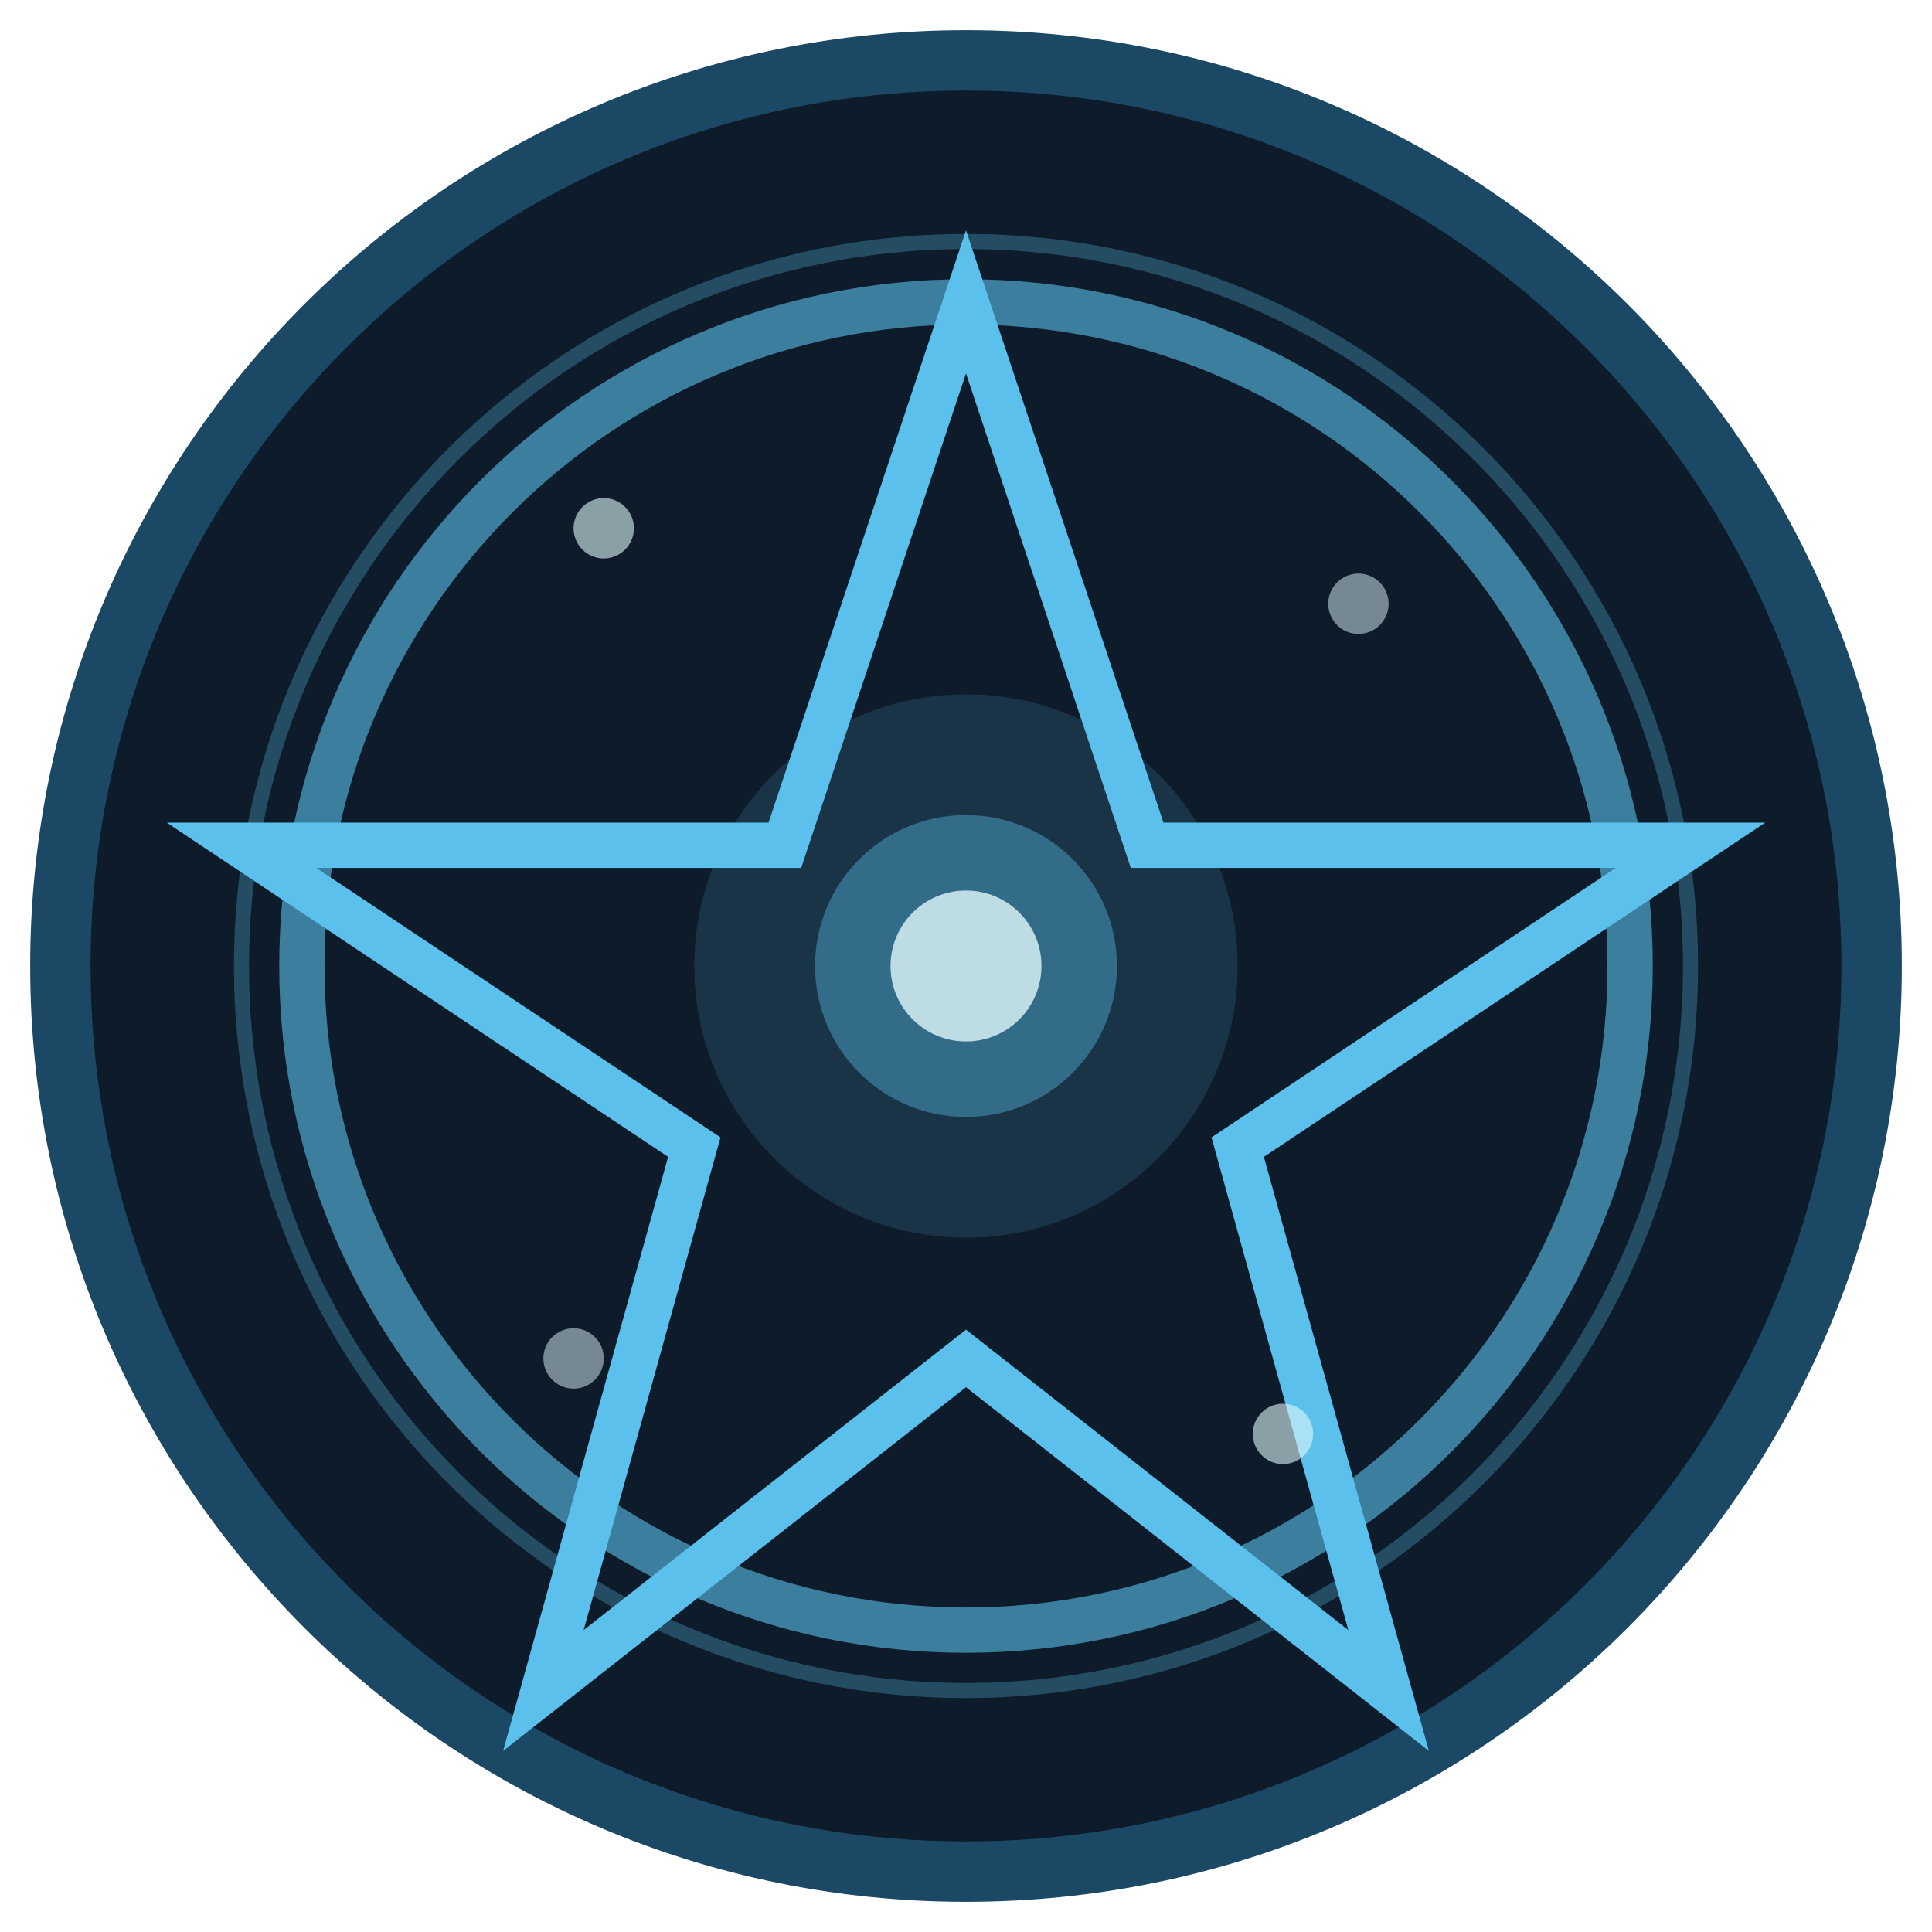
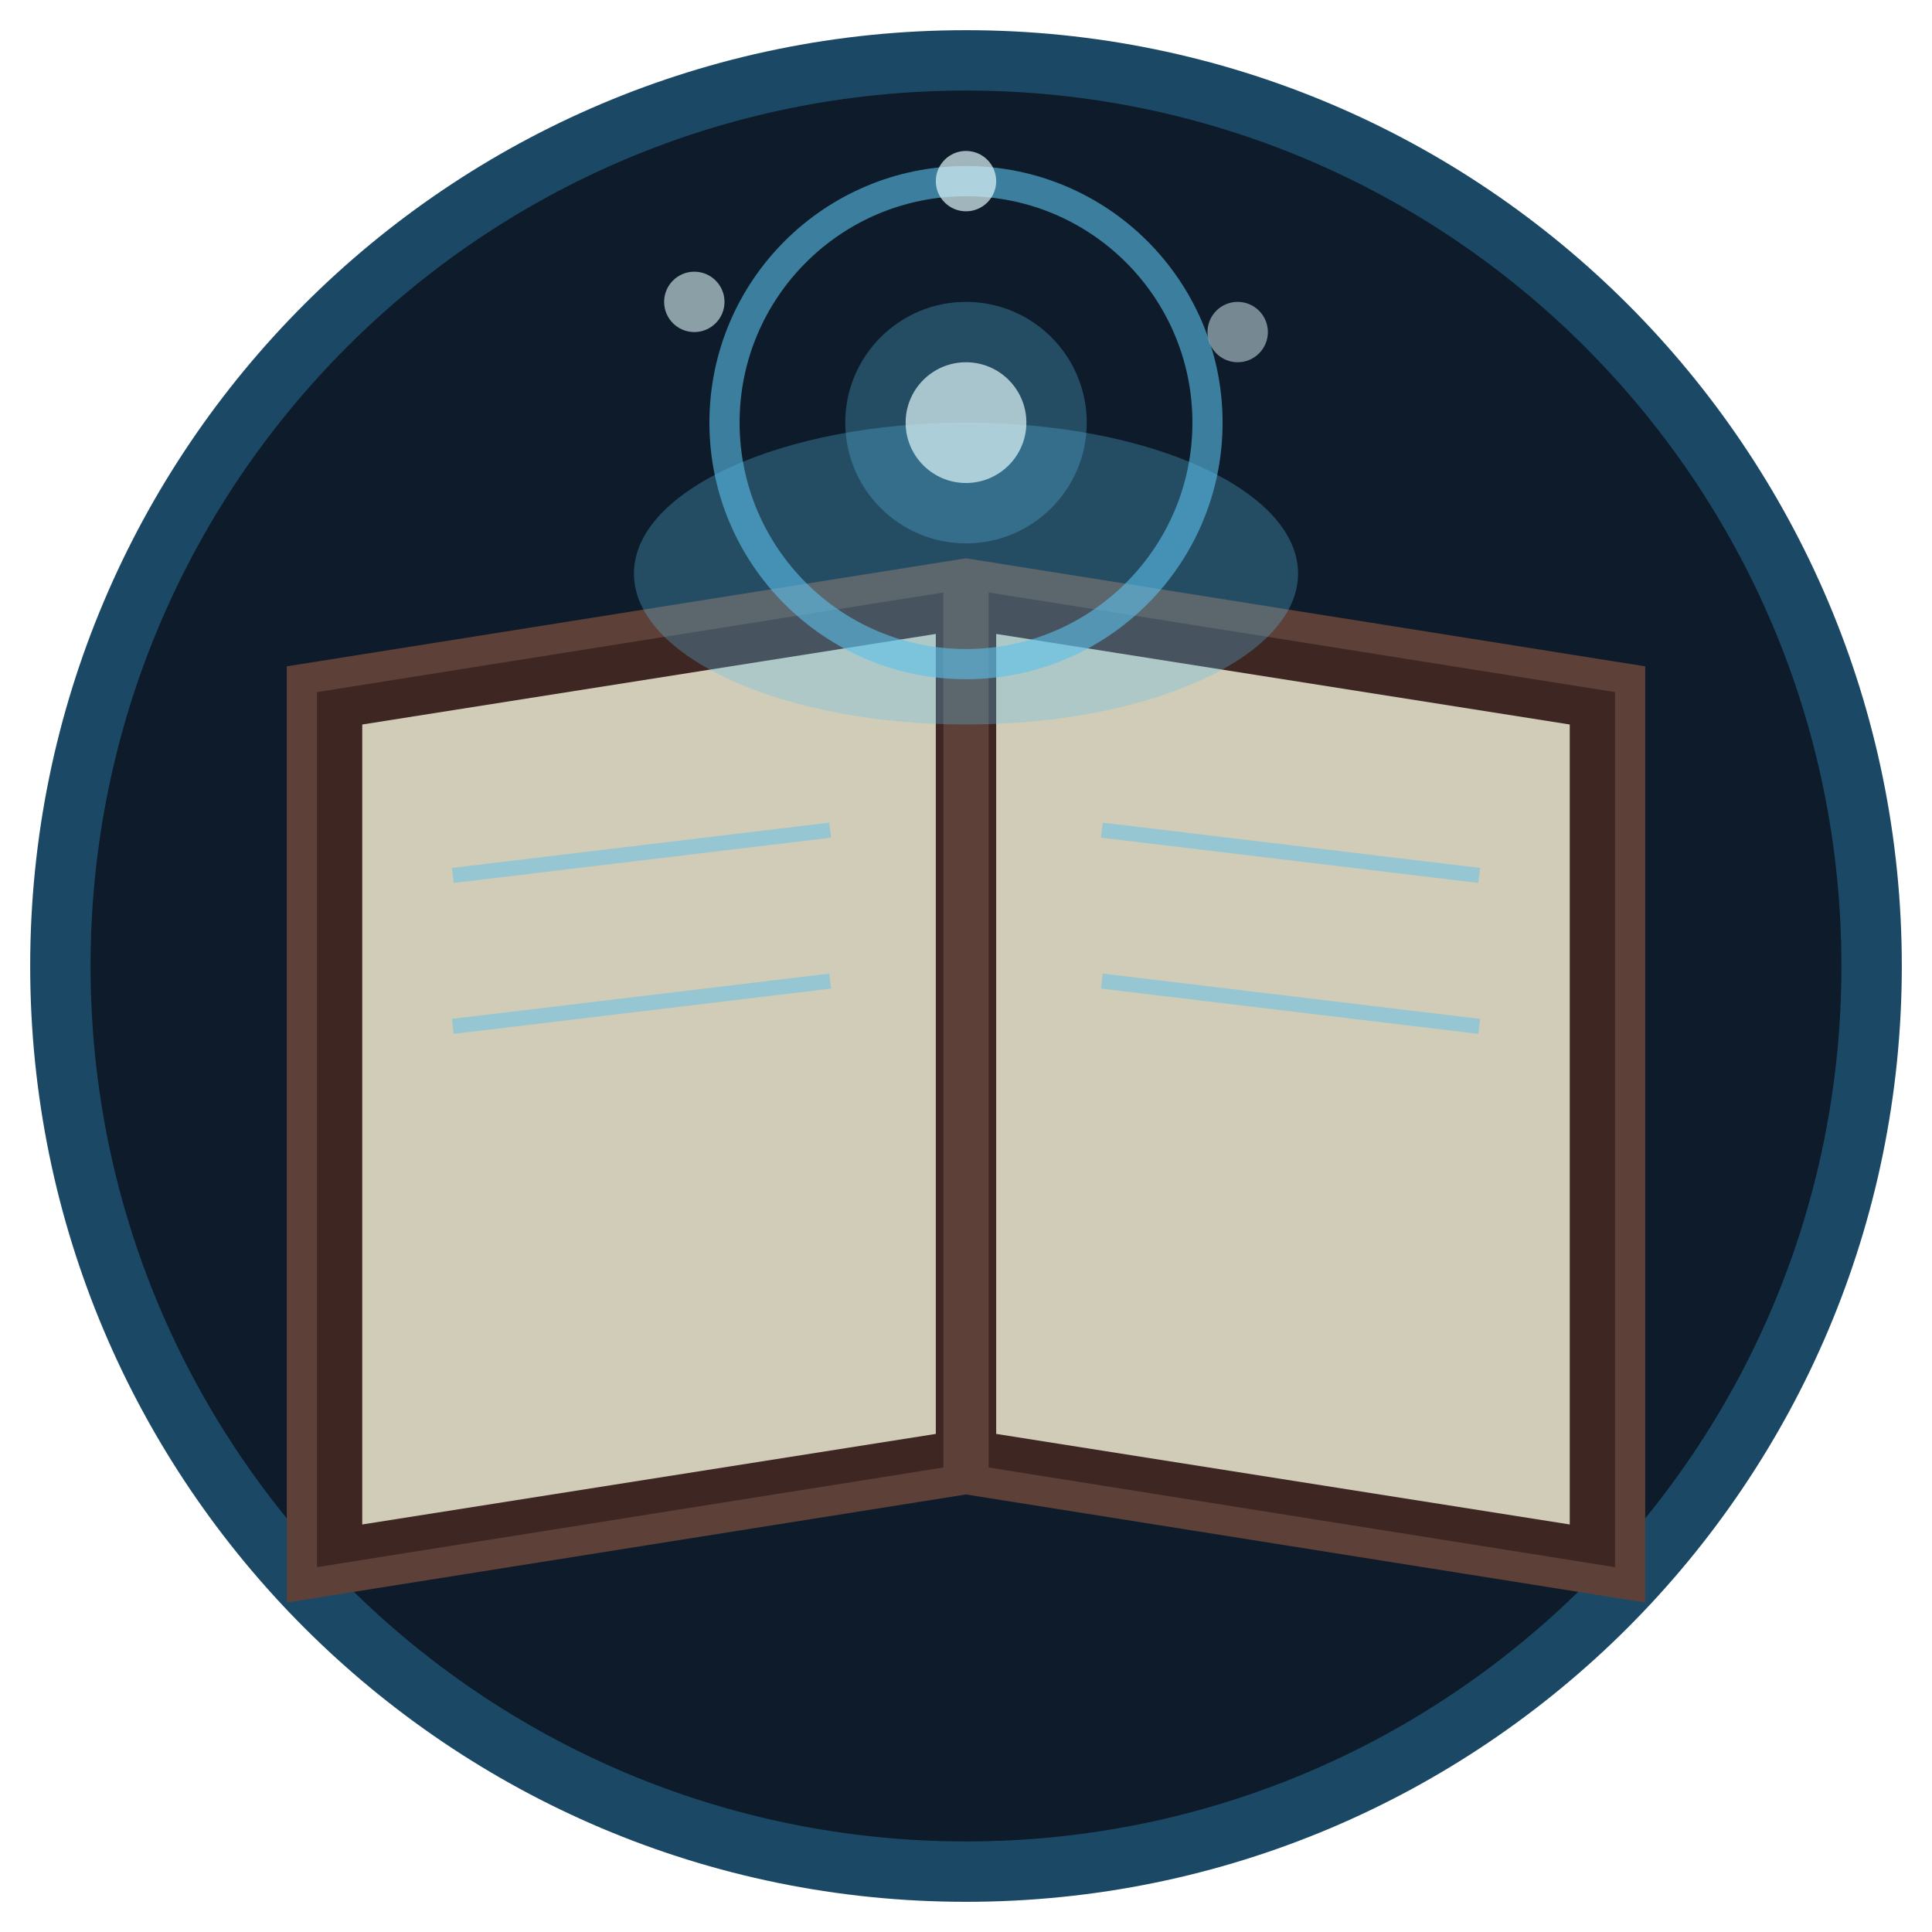
<svg xmlns="http://www.w3.org/2000/svg" width="128" height="128" viewBox="0 0 128 128">
  <circle cx="64" cy="64" r="60" fill="#0D1B2A" stroke="#1B4965" stroke-width="4" />
-   <circle cx="64" cy="64" r="44" fill="none" stroke="#5BC0EB" stroke-width="3" opacity="0.6" />
-   <circle cx="64" cy="64" r="48" fill="none" stroke="#5BC0EB" stroke-width="1" opacity="0.3" />
-   <polygon points="64,20 76,56 112,56 82,76 92,112 64,90 36,112 46,76 16,56 52,56" fill="none" stroke="#5BC0EB" stroke-width="3" />
-   <circle cx="64" cy="64" r="18" fill="#5BC0EB" opacity="0.15" />
-   <circle cx="64" cy="64" r="10" fill="#5BC0EB" opacity="0.4" />
-   <circle cx="64" cy="64" r="5" fill="#E0F7FA" opacity="0.8" />
-   <circle cx="40" cy="35" r="2" fill="#E0F7FA" opacity="0.6" />
-   <circle cx="90" cy="40" r="2" fill="#E0F7FA" opacity="0.5" />
-   <circle cx="85" cy="95" r="2" fill="#E0F7FA" opacity="0.6" />
-   <circle cx="38" cy="90" r="2" fill="#E0F7FA" opacity="0.5" />
+   <path d="M 20 45 L 64 38 L 108 45 L 108 105 L 64 98 L 20 105 Z" fill="#3E2723" stroke="#5D4037" stroke-width="2" />
+   <line x1="64" y1="38" x2="64" y2="98" stroke="#5D4037" stroke-width="3" />
+   <path d="M 24 48 L 62 42 L 62 95 L 24 101 Z" fill="#F5F5DC" opacity="0.8" />
+   <path d="M 66 42 L 104 48 L 104 101 L 66 95 Z" fill="#F5F5DC" opacity="0.8" />
+   <ellipse cx="64" cy="38" rx="22" ry="10" fill="#5BC0EB" opacity="0.3" />
+   <circle cx="64" cy="28" r="16" fill="none" stroke="#5BC0EB" stroke-width="2" opacity="0.6" />
+   <circle cx="64" cy="28" r="8" fill="#5BC0EB" opacity="0.3" />
+   <circle cx="64" cy="28" r="4" fill="#E0F7FA" opacity="0.7" />
+   <circle cx="46" cy="20" r="2" fill="#E0F7FA" opacity="0.6" />
+   <circle cx="82" cy="22" r="2" fill="#E0F7FA" opacity="0.5" />
+   <circle cx="64" cy="12" r="2" fill="#E0F7FA" opacity="0.7" />
+   <line x1="30" y1="58" x2="55" y2="55" stroke="#5BC0EB" stroke-width="1" opacity="0.5" />
+   <line x1="30" y1="68" x2="55" y2="65" stroke="#5BC0EB" stroke-width="1" opacity="0.5" />
+   <line x1="73" y1="55" x2="98" y2="58" stroke="#5BC0EB" stroke-width="1" opacity="0.5" />
+   <line x1="73" y1="65" x2="98" y2="68" stroke="#5BC0EB" stroke-width="1" opacity="0.5" />
</svg>
